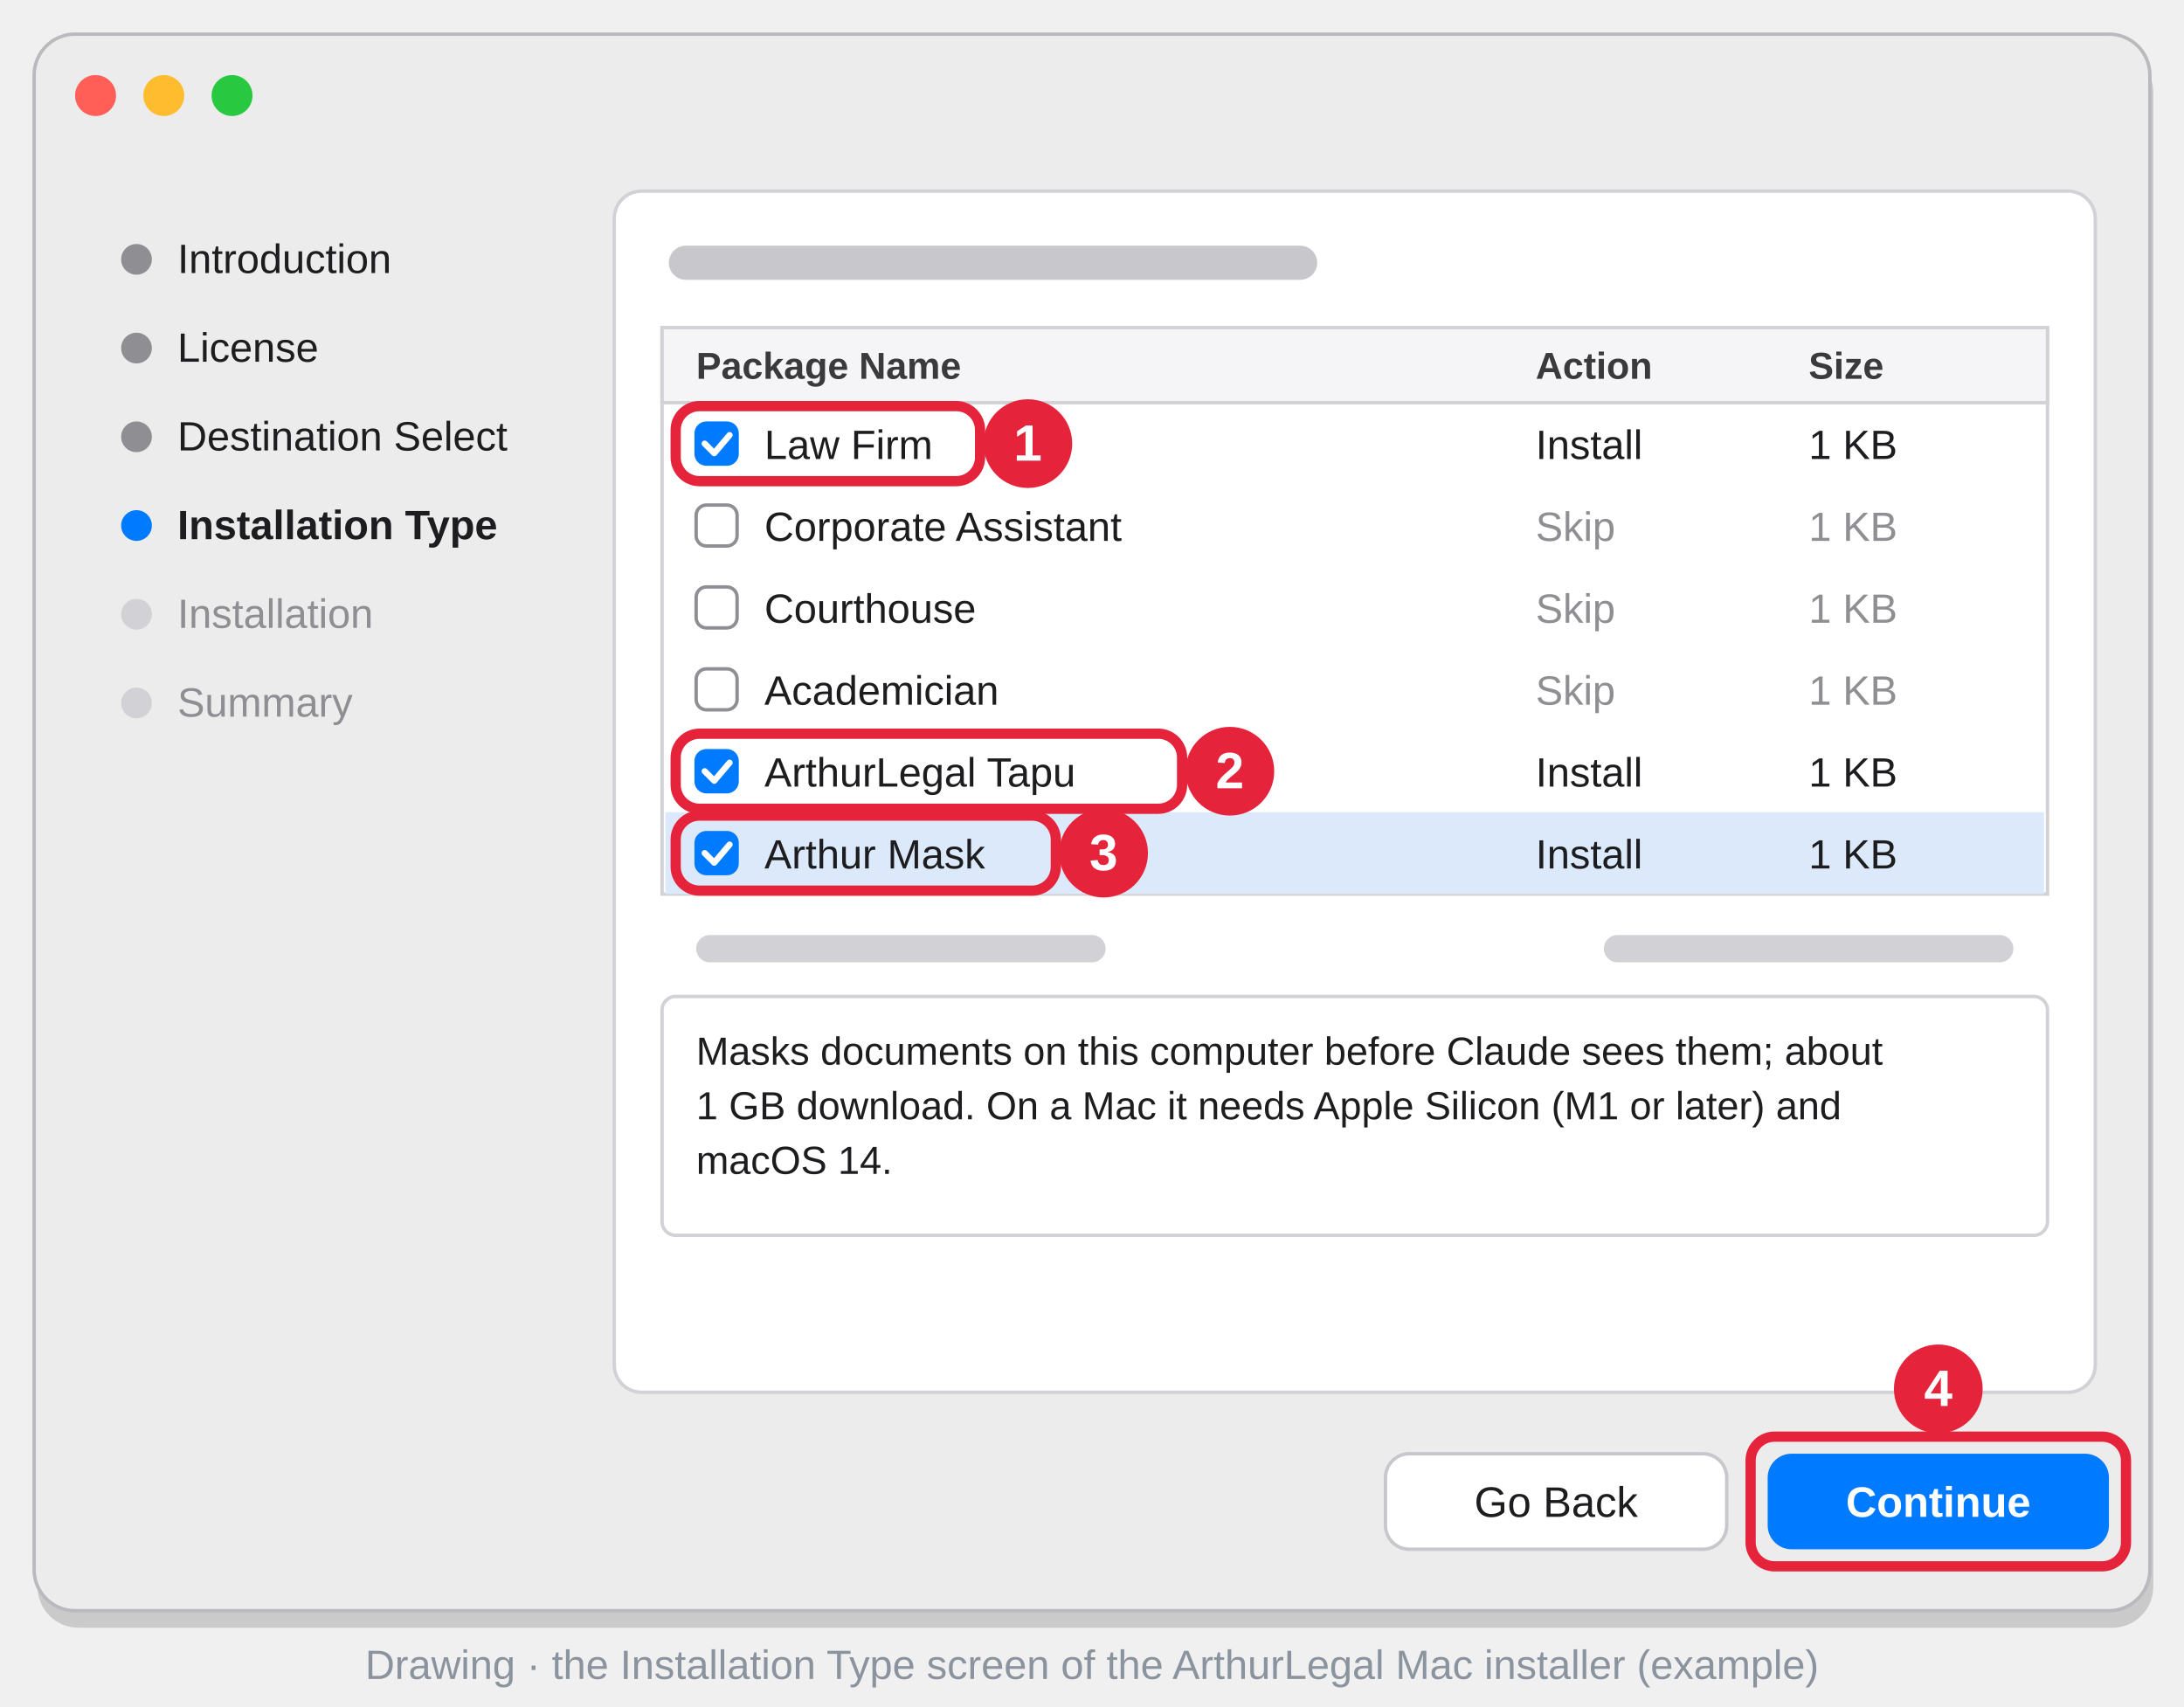
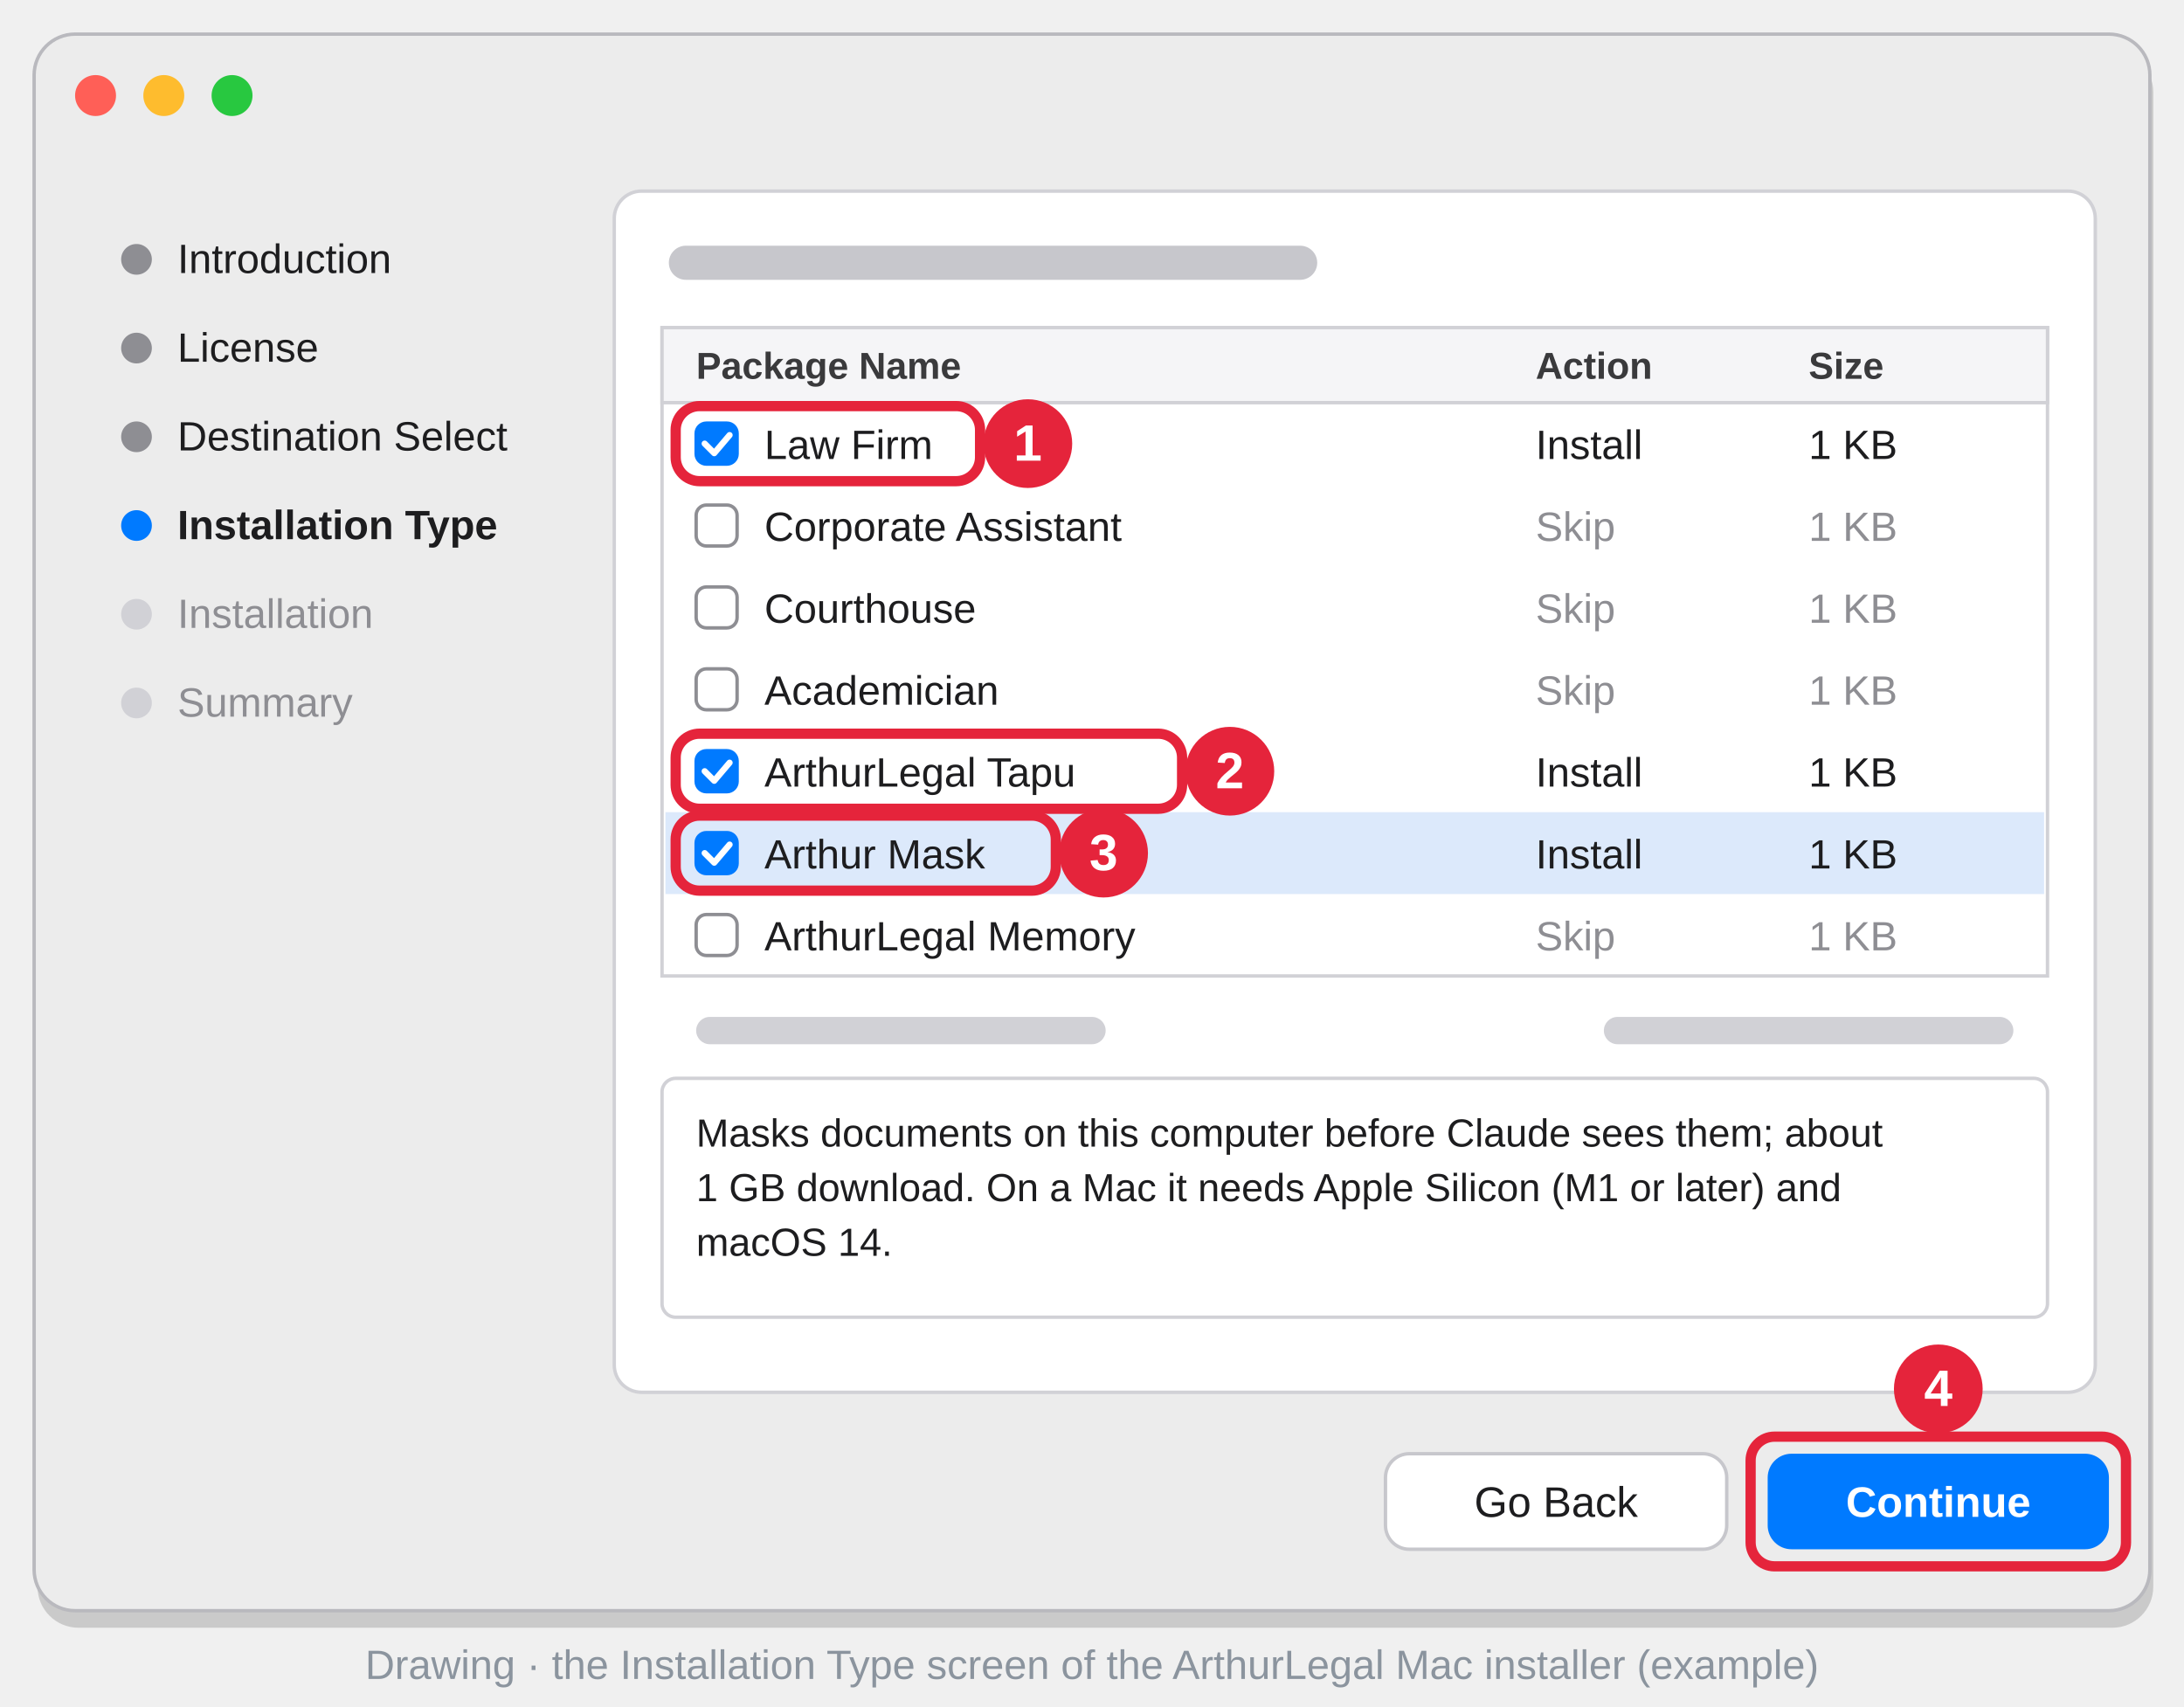
<svg xmlns="http://www.w3.org/2000/svg" width="640" height="500" viewBox="0 0 640 500" role="img" aria-label="Example: on the Installation Type screen tick your package (here Law Firm), optionally Tapu and Arthur Mask, then click Continue">
  <g font-family="-apple-system, BlinkMacSystemFont, 'SF Pro Text', 'Helvetica Neue', 'Segoe UI', Arial, sans-serif">
    <rect x="11" y="15" width="620" height="462" rx="12" fill="#000000" opacity="0.16" />
    <rect x="10" y="10" width="620" height="462" rx="12" fill="#ececec" stroke="#b9b9be" />
    <circle cx="28" cy="28" r="6" fill="#ff5f57" />
    <circle cx="48" cy="28" r="6" fill="#febc2e" />
    <circle cx="68" cy="28" r="6" fill="#28c840" />
    <circle cx="40" cy="76" r="4.5" fill="#8e8e93" />
    <text x="52" y="80" font-size="12" fill="#1d1d1f" font-weight="400" text-anchor="start">Introduction</text>
    <circle cx="40" cy="102" r="4.5" fill="#8e8e93" />
    <text x="52" y="106" font-size="12" fill="#1d1d1f" font-weight="400" text-anchor="start">License</text>
    <circle cx="40" cy="128" r="4.5" fill="#8e8e93" />
    <text x="52" y="132" font-size="12" fill="#1d1d1f" font-weight="400" text-anchor="start">Destination Select</text>
    <circle cx="40" cy="154" r="4.5" fill="#007aff" />
    <text x="52" y="158" font-size="12" fill="#1d1d1f" font-weight="700" text-anchor="start">Installation Type</text>
    <circle cx="40" cy="180" r="4.5" fill="#d1d1d6" />
    <text x="52" y="184" font-size="12" fill="#8e8e93" font-weight="400" text-anchor="start">Installation</text>
    <circle cx="40" cy="206" r="4.5" fill="#d1d1d6" />
    <text x="52" y="210" font-size="12" fill="#8e8e93" font-weight="400" text-anchor="start">Summary</text>
    <rect x="180" y="56" width="434" height="352" rx="8" fill="#ffffff" stroke="#d1d1d6" />
    <rect x="196" y="72" width="190" height="10" rx="5" fill="#c7c7cc" />
-     <rect x="194" y="96" width="406" height="166" fill="#ffffff" stroke="#d1d1d6" />
+     <rect x="194" y="96" width="406" height="190" fill="#ffffff" stroke="#d1d1d6" />
    <rect x="194" y="96" width="406" height="22" fill="#f5f5f7" stroke="#d1d1d6" />
    <text x="204" y="111" font-size="11" fill="#3a3a3c" font-weight="600" text-anchor="start">Package Name</text>
    <text x="450" y="111" font-size="11" fill="#3a3a3c" font-weight="600" text-anchor="start">Action</text>
    <text x="530" y="111" font-size="11" fill="#3a3a3c" font-weight="600" text-anchor="start">Size</text>
    <rect x="204" y="124" width="12" height="12" rx="3" fill="#007aff" stroke="#007aff" />
    <path d="M206.5 130 l2.8 2.8 l4.5 -5.3" stroke="#ffffff" stroke-width="1.8" fill="none" stroke-linecap="round" stroke-linejoin="round" />
    <text x="224" y="134.5" font-size="12" fill="#1d1d1f" font-weight="400" text-anchor="start">Law Firm</text>
    <text x="450" y="134.5" font-size="12" fill="#1d1d1f" font-weight="400" text-anchor="start">Install</text>
    <text x="530" y="134.5" font-size="12" fill="#1d1d1f" font-weight="400" text-anchor="start">1 KB</text>
    <rect x="204" y="148" width="12" height="12" rx="3" fill="#ffffff" stroke="#8e8e93" />
    <text x="224" y="158.5" font-size="12" fill="#1d1d1f" font-weight="400" text-anchor="start">Corporate Assistant</text>
    <text x="450" y="158.5" font-size="12" fill="#8e8e93" font-weight="400" text-anchor="start">Skip</text>
    <text x="530" y="158.5" font-size="12" fill="#8e8e93" font-weight="400" text-anchor="start">1 KB</text>
    <rect x="204" y="172" width="12" height="12" rx="3" fill="#ffffff" stroke="#8e8e93" />
    <text x="224" y="182.5" font-size="12" fill="#1d1d1f" font-weight="400" text-anchor="start">Courthouse</text>
    <text x="450" y="182.5" font-size="12" fill="#8e8e93" font-weight="400" text-anchor="start">Skip</text>
    <text x="530" y="182.5" font-size="12" fill="#8e8e93" font-weight="400" text-anchor="start">1 KB</text>
    <rect x="204" y="196" width="12" height="12" rx="3" fill="#ffffff" stroke="#8e8e93" />
    <text x="224" y="206.5" font-size="12" fill="#1d1d1f" font-weight="400" text-anchor="start">Academician</text>
    <text x="450" y="206.5" font-size="12" fill="#8e8e93" font-weight="400" text-anchor="start">Skip</text>
    <text x="530" y="206.5" font-size="12" fill="#8e8e93" font-weight="400" text-anchor="start">1 KB</text>
    <rect x="204" y="220" width="12" height="12" rx="3" fill="#007aff" stroke="#007aff" />
    <path d="M206.5 226 l2.8 2.8 l4.5 -5.3" stroke="#ffffff" stroke-width="1.8" fill="none" stroke-linecap="round" stroke-linejoin="round" />
    <text x="224" y="230.5" font-size="12" fill="#1d1d1f" font-weight="400" text-anchor="start">ArthurLegal Tapu</text>
    <text x="450" y="230.5" font-size="12" fill="#1d1d1f" font-weight="400" text-anchor="start">Install</text>
    <text x="530" y="230.5" font-size="12" fill="#1d1d1f" font-weight="400" text-anchor="start">1 KB</text>
    <rect x="195" y="238" width="404" height="24" fill="#dce9fb" />
    <rect x="204" y="244" width="12" height="12" rx="3" fill="#007aff" stroke="#007aff" />
    <path d="M206.5 250 l2.8 2.8 l4.5 -5.3" stroke="#ffffff" stroke-width="1.8" fill="none" stroke-linecap="round" stroke-linejoin="round" />
    <text x="224" y="254.5" font-size="12" fill="#1d1d1f" font-weight="400" text-anchor="start">Arthur Mask</text>
    <text x="450" y="254.5" font-size="12" fill="#1d1d1f" font-weight="400" text-anchor="start">Install</text>
    <text x="530" y="254.5" font-size="12" fill="#1d1d1f" font-weight="400" text-anchor="start">1 KB</text>
-     <rect x="204" y="274" width="120" height="8" rx="4" fill="#d1d1d6" />
-     <rect x="470" y="274" width="120" height="8" rx="4" fill="#d1d1d6" />
-     <rect x="194" y="292" width="406" height="70" rx="4" fill="#ffffff" stroke="#d1d1d6" />
-     <text x="204" y="312" font-size="11.5" fill="#1d1d1f" font-weight="400" text-anchor="start">Masks documents on this computer before Claude sees them; about</text>
-     <text x="204" y="328" font-size="11.5" fill="#1d1d1f" font-weight="400" text-anchor="start">1 GB download. On a Mac it needs Apple Silicon (M1 or later) and</text>
-     <text x="204" y="344" font-size="11.5" fill="#1d1d1f" font-weight="400" text-anchor="start">macOS 14.</text>
+     <rect x="204" y="268" width="12" height="12" rx="3" fill="#ffffff" stroke="#8e8e93" />
+     <text x="224" y="278.5" font-size="12" fill="#1d1d1f" font-weight="400" text-anchor="start">ArthurLegal Memory</text>
+     <text x="450" y="278.5" font-size="12" fill="#8e8e93" font-weight="400" text-anchor="start">Skip</text>
+     <text x="530" y="278.5" font-size="12" fill="#8e8e93" font-weight="400" text-anchor="start">1 KB</text>
+     <rect x="204" y="298" width="120" height="8" rx="4" fill="#d1d1d6" />
+     <rect x="470" y="298" width="120" height="8" rx="4" fill="#d1d1d6" />
+     <rect x="194" y="316" width="406" height="70" rx="4" fill="#ffffff" stroke="#d1d1d6" />
+     <text x="204" y="336" font-size="11.5" fill="#1d1d1f" font-weight="400" text-anchor="start">Masks documents on this computer before Claude sees them; about</text>
+     <text x="204" y="352" font-size="11.5" fill="#1d1d1f" font-weight="400" text-anchor="start">1 GB download. On a Mac it needs Apple Silicon (M1 or later) and</text>
+     <text x="204" y="368" font-size="11.5" fill="#1d1d1f" font-weight="400" text-anchor="start">macOS 14.</text>
    <rect x="406" y="426" width="100" height="28" rx="7" fill="#ffffff" stroke="#c7c7cc" />
    <text x="456" y="444.5" font-size="12.5" fill="#1d1d1f" font-weight="500" text-anchor="middle">Go Back</text>
    <rect x="518" y="426" width="100" height="28" rx="7" fill="#007aff" />
    <text x="568" y="444.5" font-size="12.5" fill="#ffffff" font-weight="600" text-anchor="middle">Continue</text>
    <rect x="198" y="119" width="89.2" height="22" rx="7" fill="none" stroke="#e5243b" stroke-width="3" />
    <circle cx="301.2" cy="130.0" r="13" fill="#e5243b" />
    <text x="301.2" y="135.0" font-size="15" fill="#ffffff" font-weight="700" text-anchor="middle">1</text>
    <rect x="198" y="215" width="148.4" height="22" rx="7" fill="none" stroke="#e5243b" stroke-width="3" />
    <circle cx="360.4" cy="226.0" r="13" fill="#e5243b" />
    <text x="360.4" y="231.0" font-size="15" fill="#ffffff" font-weight="700" text-anchor="middle">2</text>
    <rect x="198" y="239" width="111.4" height="22" rx="7" fill="none" stroke="#e5243b" stroke-width="3" />
    <circle cx="323.4" cy="250.0" r="13" fill="#e5243b" />
    <text x="323.4" y="255.0" font-size="15" fill="#ffffff" font-weight="700" text-anchor="middle">3</text>
    <rect x="513" y="421" width="110" height="38" rx="7" fill="none" stroke="#e5243b" stroke-width="3" />
    <circle cx="568.0" cy="407" r="13" fill="#e5243b" />
    <text x="568.0" y="412" font-size="15" fill="#ffffff" font-weight="700" text-anchor="middle">4</text>
    <text x="320.0" y="492" font-size="12" fill="#8b949e" font-weight="400" text-anchor="middle">Drawing · the Installation Type screen of the ArthurLegal Mac installer (example)</text>
  </g>
</svg>
